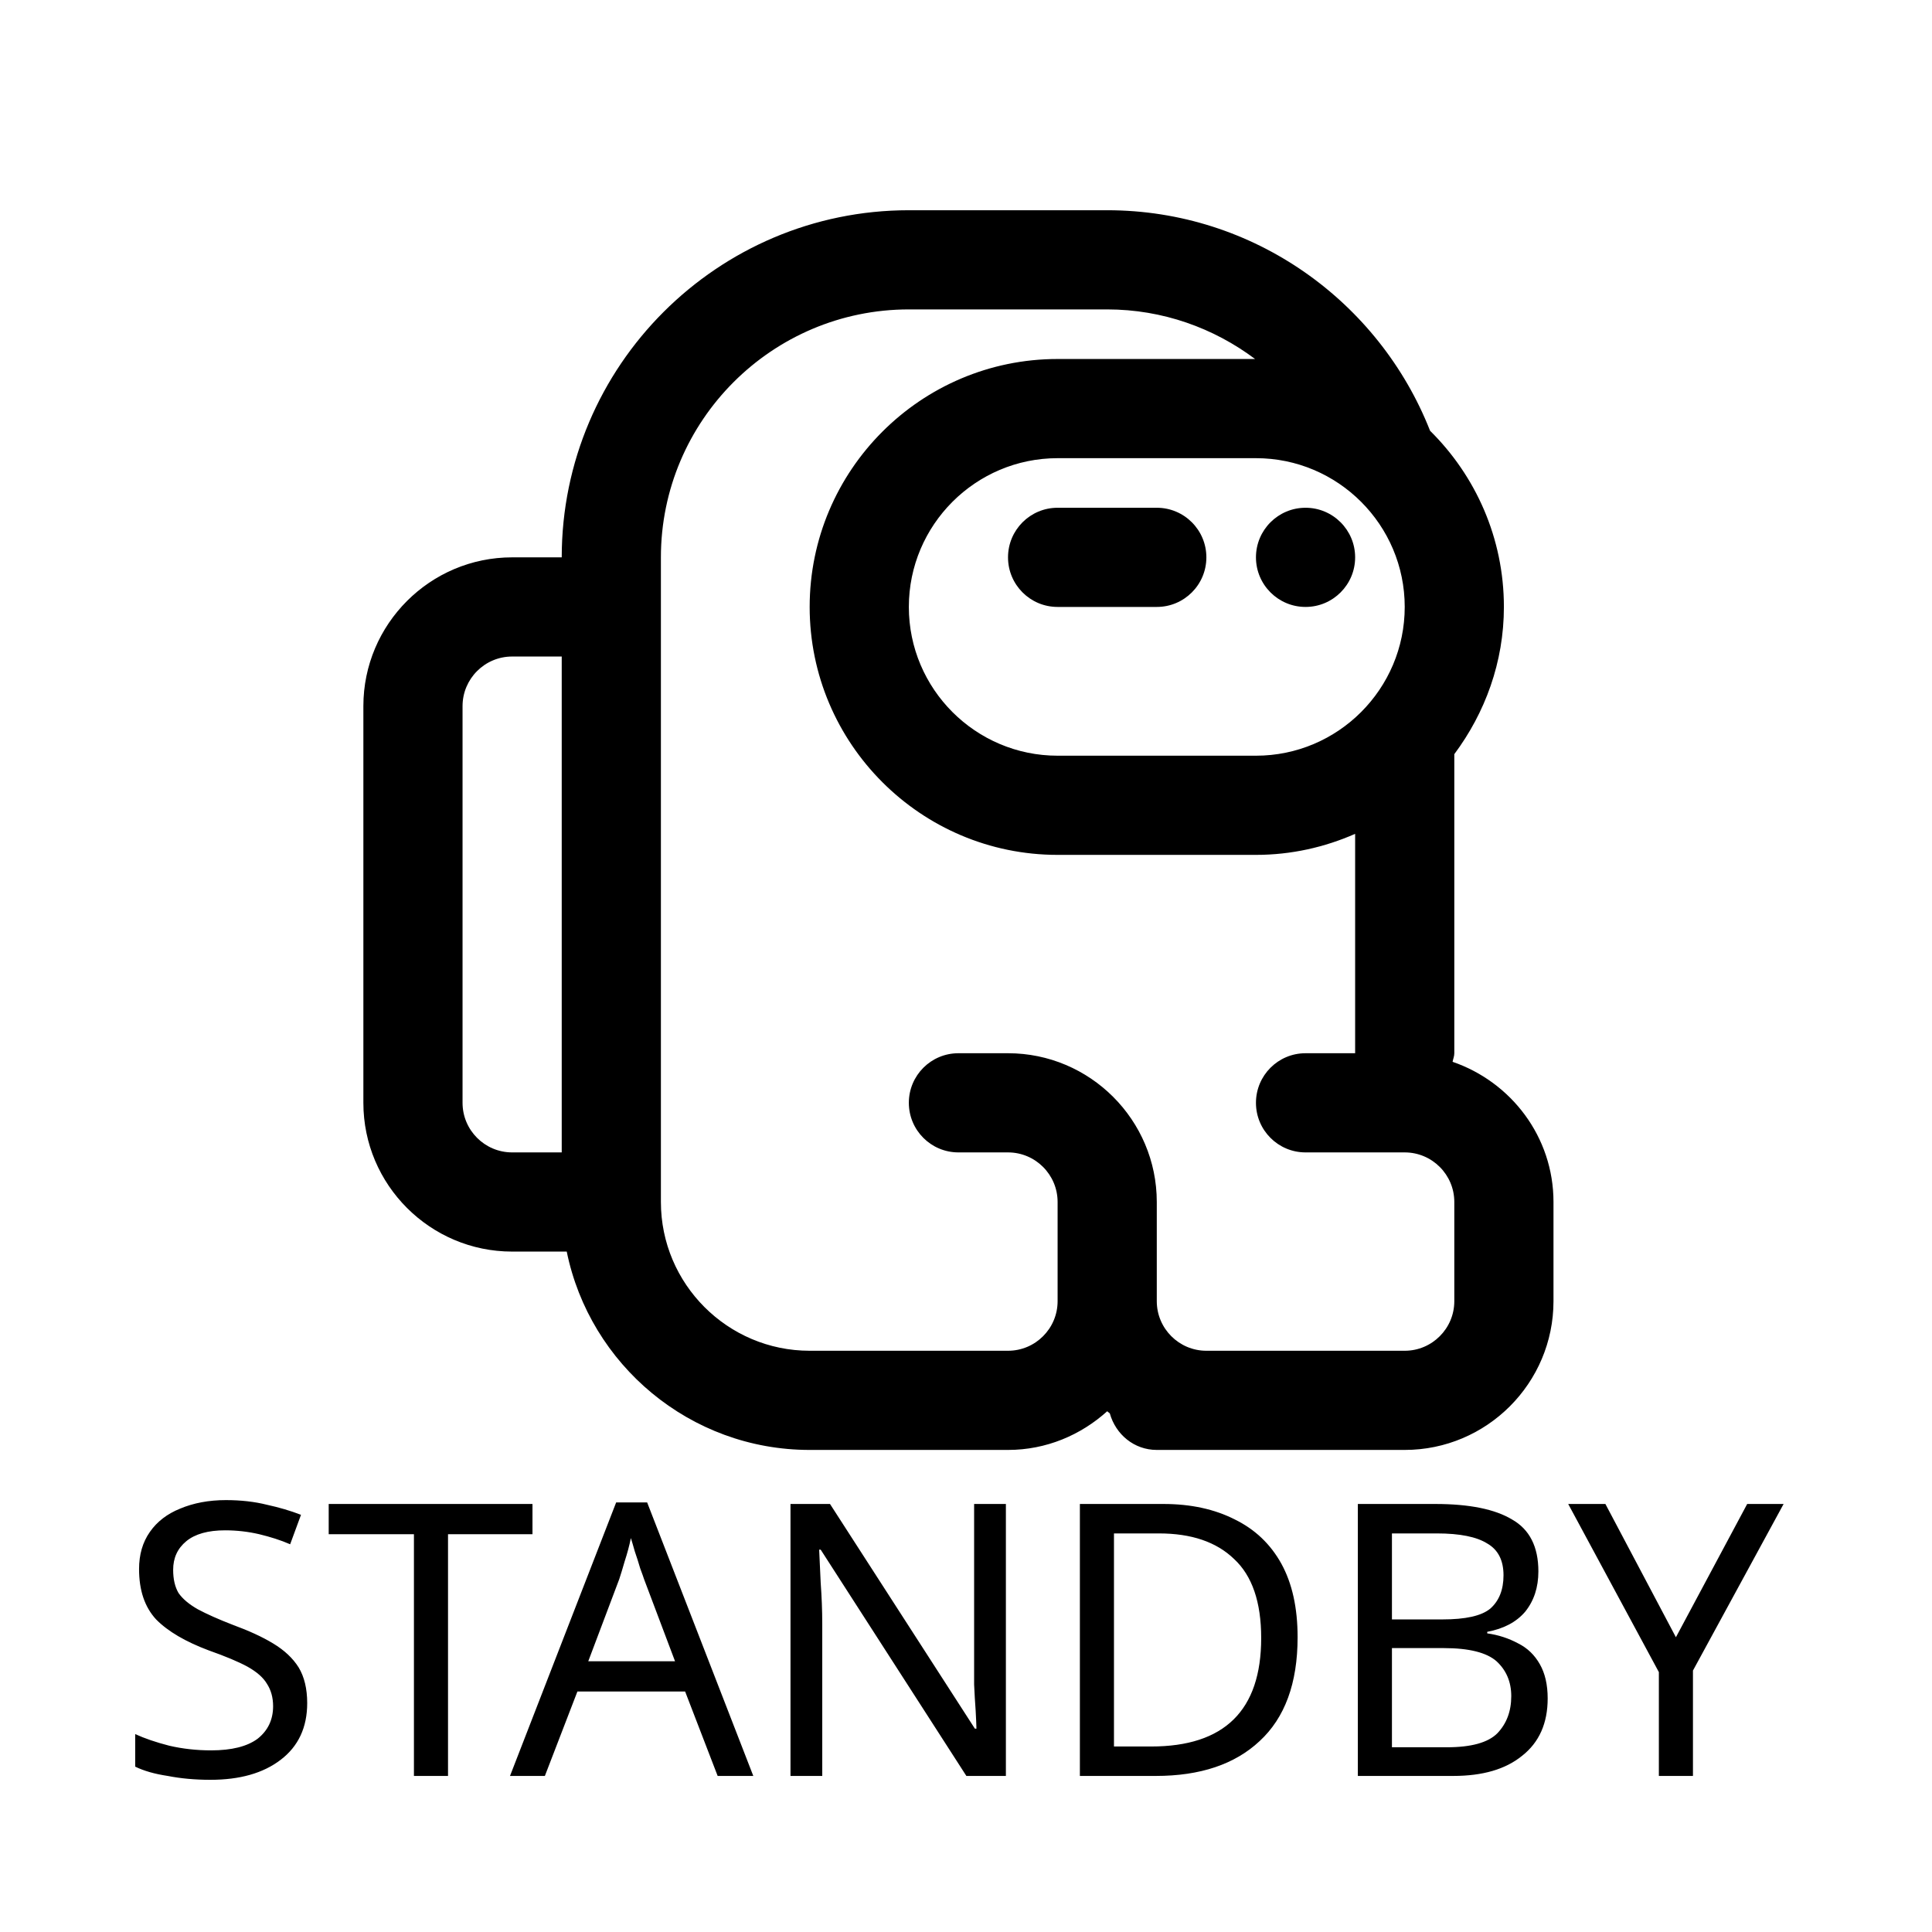
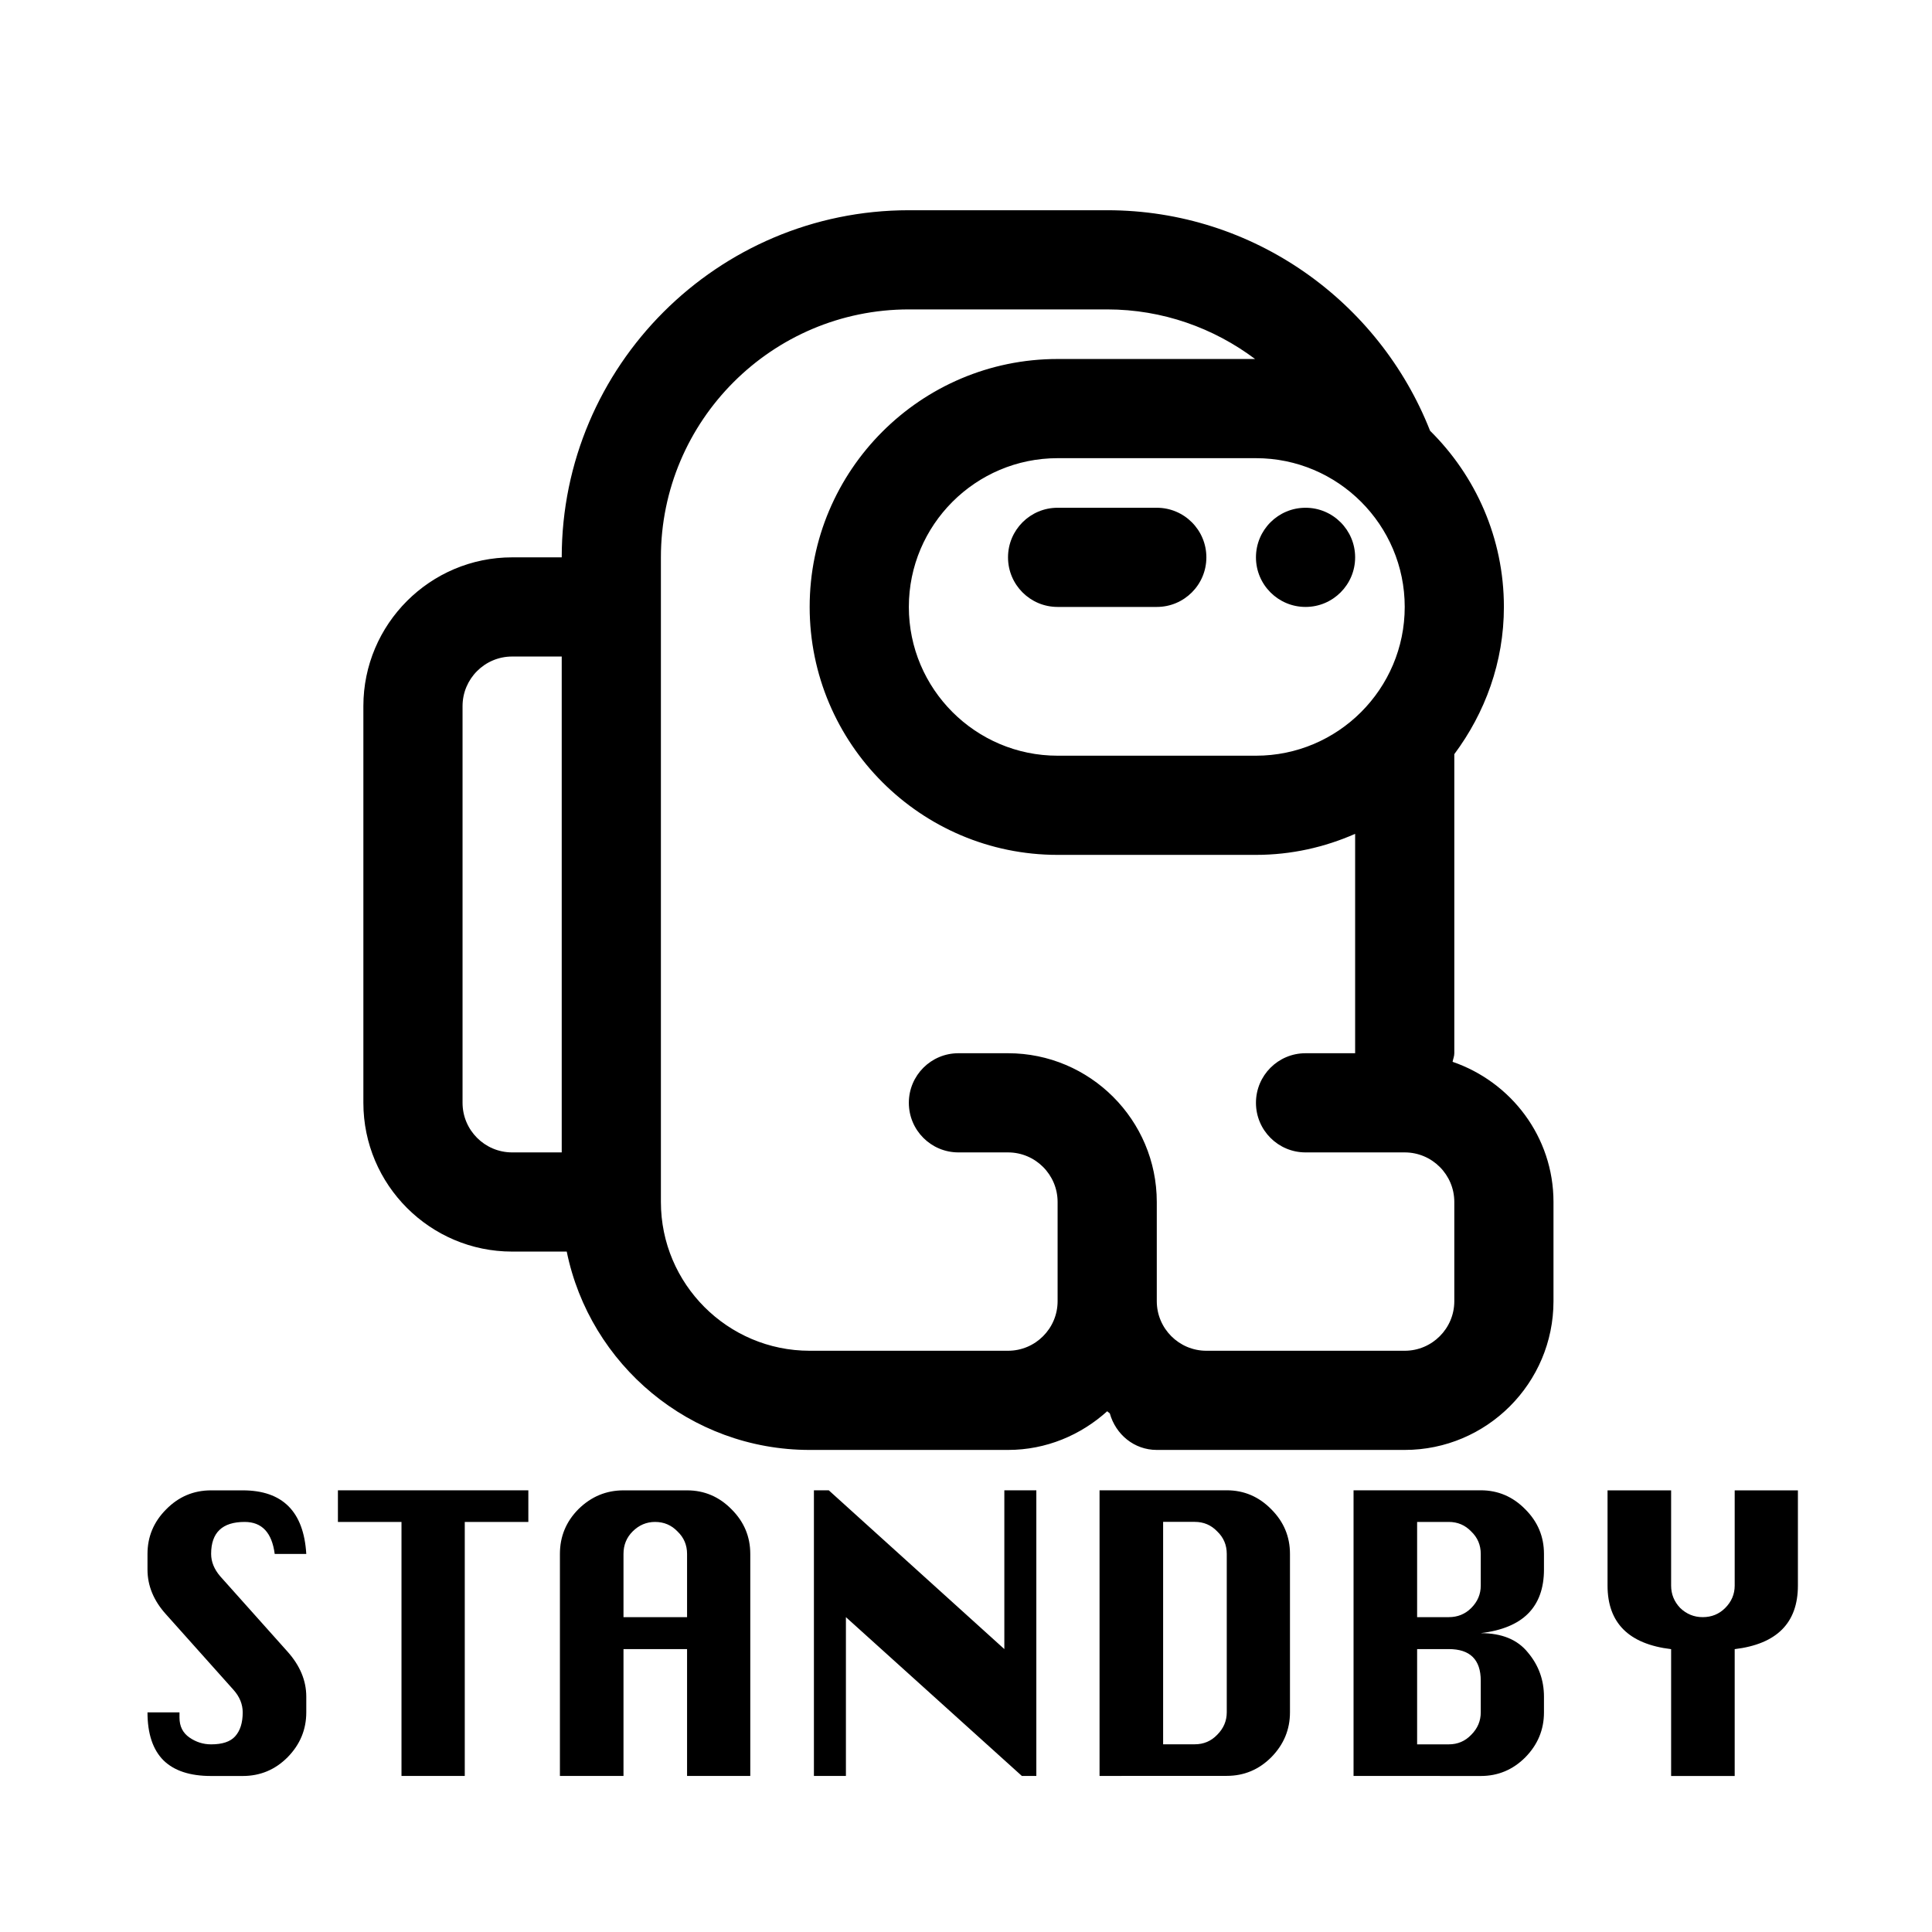
<svg xmlns="http://www.w3.org/2000/svg" fill="#000000" width="800" height="800" viewBox="0 0 32 32" version="1.1" xml:space="preserve" id="svg1">
  <defs id="defs1" />
  <style type="text/css" id="style1">
	.st0{display:none;}
</style>
-   <g id="g1" transform="matrix(0.8213346,0,0,0.8213346,2.733262,0.1967709)">
-     <g id="Crewmates">
-       <path d="M 25.965,21.173 C 25.976,21.115 26,21.061 26,21 V 14.969 C 26.62,14.136 27,13.116 27,12 27,10.611 26.429,9.354 25.511,8.447 24.488,5.848 21.958,4 19,4 H 15 C 11.141,4 8,7.14 8,11 H 7 c -1.654,0 -3,1.346 -3,3 v 8 c 0,1.654 1.346,3 3,3 h 1.101 c 0.465,2.279 2.485,4 4.899,4 h 4 c 0.771,0 1.468,-0.3 2,-0.78 0.017,0.015 0.036,0.029 0.053,0.044 C 19.171,28.685 19.541,29 20,29 h 5 c 1.654,0 3,-1.346 3,-3 v -2 c 0,-1.315 -0.856,-2.422 -2.035,-2.827 z M 8,23 H 7 C 6.448,23 6,22.551 6,22 V 14 C 6,13.449 6.448,13 7,13 H 8 Z M 25,12 c 0,1.654 -1.346,3 -3,3 h -4 c -1.654,0 -3,-1.346 -3,-3 0,-1.654 1.346,-3 3,-3 h 4 c 1.654,0 3,1.346 3,3 z m 1,14 c 0,0.551 -0.448,1 -1,1 h -4 c -0.552,0 -1,-0.449 -1,-1 v -2 c 0,-1.654 -1.346,-3 -3,-3 h -1 c -0.553,0 -1,0.448 -1,1 0,0.552 0.447,1 1,1 h 1 c 0.552,0 1,0.449 1,1 v 2 c 0,0.551 -0.448,1 -1,1 h -4 c -1.654,0 -3,-1.346 -3,-3 V 12 11 c 0,-2.757 2.243,-5 5,-5 h 4 c 1.119,0 2.149,0.376 2.982,1 H 18 c -2.757,0 -5,2.243 -5,5 0,2.757 2.243,5 5,5 h 4 c 0.712,0 1.386,-0.154 2,-0.424 V 21 h -1 c -0.553,0 -1,0.448 -1,1 0,0.552 0.447,1 1,1 h 2 c 0.552,0 1,0.449 1,1 z M 22,11 c 0,-0.552 0.448,-1 1,-1 0.552,0 1,0.448 1,1 0,0.552 -0.448,1 -1,1 -0.552,0 -1,-0.448 -1,-1 z m -4,-1 h 2 c 0.553,0 1,0.448 1,1 0,0.552 -0.447,1 -1,1 h -2 c -0.553,0 -1,-0.448 -1,-1 0,-0.552 0.447,-1 1,-1 z" id="path1" />
-     </g>
-     <text xml:space="preserve" style="font-style:normal;font-variant:normal;font-weight:normal;font-stretch:normal;font-size:7.68px;font-family:Silom;-inkscape-font-specification:'Silom, Normal';font-variant-ligatures:normal;font-variant-caps:normal;font-variant-numeric:normal;font-variant-east-asian:normal;text-align:start;writing-mode:lr-tb;direction:ltr;text-anchor:start;fill:#000000;stroke-width:0.04" x="-0.991" y="35.575" id="text1">
-       <tspan id="tspan1" style="font-style:normal;font-variant:normal;font-weight:normal;font-stretch:normal;font-size:7.68px;font-family:Silom;-inkscape-font-specification:'Silom, Normal';font-variant-ligatures:normal;font-variant-caps:normal;font-variant-numeric:normal;font-variant-east-asian:normal;stroke-width:0.04" x="-0.991" y="35.575">STANDBY</tspan>
-     </text>
+   <g id="Crewmates" transform="matrix(0.8213346,0,0,0.8213346,2.733262,0.1967709)">
+     <path d="M 25.965,21.173 C 25.976,21.115 26,21.061 26,21 V 14.969 C 26.62,14.136 27,13.116 27,12 27,10.611 26.429,9.354 25.511,8.447 24.488,5.848 21.958,4 19,4 H 15 C 11.141,4 8,7.14 8,11 H 7 c -1.654,0 -3,1.346 -3,3 v 8 c 0,1.654 1.346,3 3,3 h 1.101 c 0.465,2.279 2.485,4 4.899,4 h 4 c 0.771,0 1.468,-0.3 2,-0.78 0.017,0.015 0.036,0.029 0.053,0.044 C 19.171,28.685 19.541,29 20,29 h 5 c 1.654,0 3,-1.346 3,-3 v -2 c 0,-1.315 -0.856,-2.422 -2.035,-2.827 z M 8,23 H 7 C 6.448,23 6,22.551 6,22 V 14 C 6,13.449 6.448,13 7,13 H 8 Z M 25,12 c 0,1.654 -1.346,3 -3,3 h -4 c -1.654,0 -3,-1.346 -3,-3 0,-1.654 1.346,-3 3,-3 h 4 c 1.654,0 3,1.346 3,3 z m 1,14 c 0,0.551 -0.448,1 -1,1 h -4 c -0.552,0 -1,-0.449 -1,-1 v -2 c 0,-1.654 -1.346,-3 -3,-3 h -1 c -0.553,0 -1,0.448 -1,1 0,0.552 0.447,1 1,1 h 1 c 0.552,0 1,0.449 1,1 v 2 c 0,0.551 -0.448,1 -1,1 h -4 c -1.654,0 -3,-1.346 -3,-3 V 12 11 c 0,-2.757 2.243,-5 5,-5 h 4 c 1.119,0 2.149,0.376 2.982,1 H 18 c -2.757,0 -5,2.243 -5,5 0,2.757 2.243,5 5,5 h 4 c 0.712,0 1.386,-0.154 2,-0.424 V 21 h -1 c -0.553,0 -1,0.448 -1,1 0,0.552 0.447,1 1,1 h 2 c 0.552,0 1,0.449 1,1 z M 22,11 c 0,-0.552 0.448,-1 1,-1 0.552,0 1,0.448 1,1 0,0.552 -0.448,1 -1,1 -0.552,0 -1,-0.448 -1,-1 z m -4,-1 h 2 c 0.553,0 1,0.448 1,1 0,0.552 -0.447,1 -1,1 h -2 c -0.553,0 -1,-0.448 -1,-1 0,-0.552 0.447,-1 1,-1 z" id="path1" />
  </g>
+   <path d="M 5.073,25.738 H 4.55 q -0.069,-0.53 -0.498,-0.53 -0.278,0 -0.416,0.132 -0.139,0.132 -0.139,0.397 0,0.196 0.151,0.372 l 1.116,1.249 q 0.309,0.347 0.309,0.744 v 0.259 q 0,0.429 -0.309,0.744 Q 4.455,29.416 4.02,29.416 H 3.496 q -0.524,0 -0.788,-0.259 -0.265,-0.265 -0.265,-0.795 h 0.53 q 0,0.057 0,0.088 0,0.214 0.164,0.328 0.164,0.114 0.36,0.114 0.278,0 0.397,-0.132 0.126,-0.139 0.126,-0.397 0,-0.202 -0.151,-0.372 L 2.752,26.741 Q 2.443,26.401 2.443,25.997 v -0.259 q 0,-0.429 0.309,-0.738 0.309,-0.315 0.744,-0.315 h 0.524 q 0.99,0 1.053,1.053 z m 1.577,3.677 v -4.207 h -1.053 v -0.524 h 3.154 v 0.524 h -1.053 v 4.207 z m 2.624,0 v -3.677 q 0,-0.435 0.309,-0.744 0.315,-0.309 0.744,-0.309 h 1.053 q 0.429,0 0.738,0.315 0.309,0.309 0.309,0.738 v 3.677 h -1.047 v -2.101 h -1.053 v 2.101 z m 1.053,-2.63 h 1.053 v -1.047 q 0,-0.221 -0.158,-0.372 -0.151,-0.158 -0.372,-0.158 -0.214,0 -0.372,0.158 -0.151,0.151 -0.151,0.372 z m 3.154,2.63 v -4.731 h 0.246 l 2.908,2.63 v -2.63 h 0.53 v 4.731 h -0.24 l -2.914,-2.63 v 2.63 z m 4.731,0 v -4.731 h 2.107 q 0.429,0 0.738,0.315 0.309,0.309 0.309,0.738 v 2.624 q 0,0.429 -0.309,0.744 -0.309,0.309 -0.738,0.309 z m 1.053,-0.524 h 0.524 q 0.221,0 0.372,-0.158 0.158,-0.158 0.158,-0.372 v -2.624 q 0,-0.221 -0.158,-0.372 -0.151,-0.158 -0.372,-0.158 h -0.524 z m 3.154,0.524 v -4.731 h 2.107 q 0.429,0 0.738,0.315 0.309,0.309 0.309,0.738 v 0.259 q 0,0.467 -0.265,0.732 -0.259,0.259 -0.782,0.322 0.524,0 0.782,0.322 0.265,0.315 0.265,0.732 v 0.259 q 0,0.429 -0.309,0.744 -0.309,0.309 -0.738,0.309 z m 1.053,-2.63 h 0.524 q 0.221,0 0.372,-0.151 0.158,-0.158 0.158,-0.372 v -0.524 q 0,-0.221 -0.158,-0.372 -0.151,-0.158 -0.372,-0.158 h -0.524 z m 0,2.107 h 0.524 q 0.221,0 0.372,-0.158 0.158,-0.158 0.158,-0.372 v -0.524 q 0,-0.524 -0.53,-0.524 h -0.524 z m 4.207,0.524 v -2.101 q -1.053,-0.126 -1.053,-1.053 v -1.577 h 1.053 v 1.577 q 0,0.214 0.151,0.372 0.158,0.151 0.372,0.151 0.221,0 0.372,-0.151 0.158,-0.158 0.158,-0.372 v -1.577 h 1.047 v 1.577 q 0,0.927 -1.047,1.053 v 2.101 z" id="text1" style="font-size:6.308px;font-family:Silom;-inkscape-font-specification:'Silom, Normal';stroke-width:0.033" aria-label="STANDBY" />
</svg>
